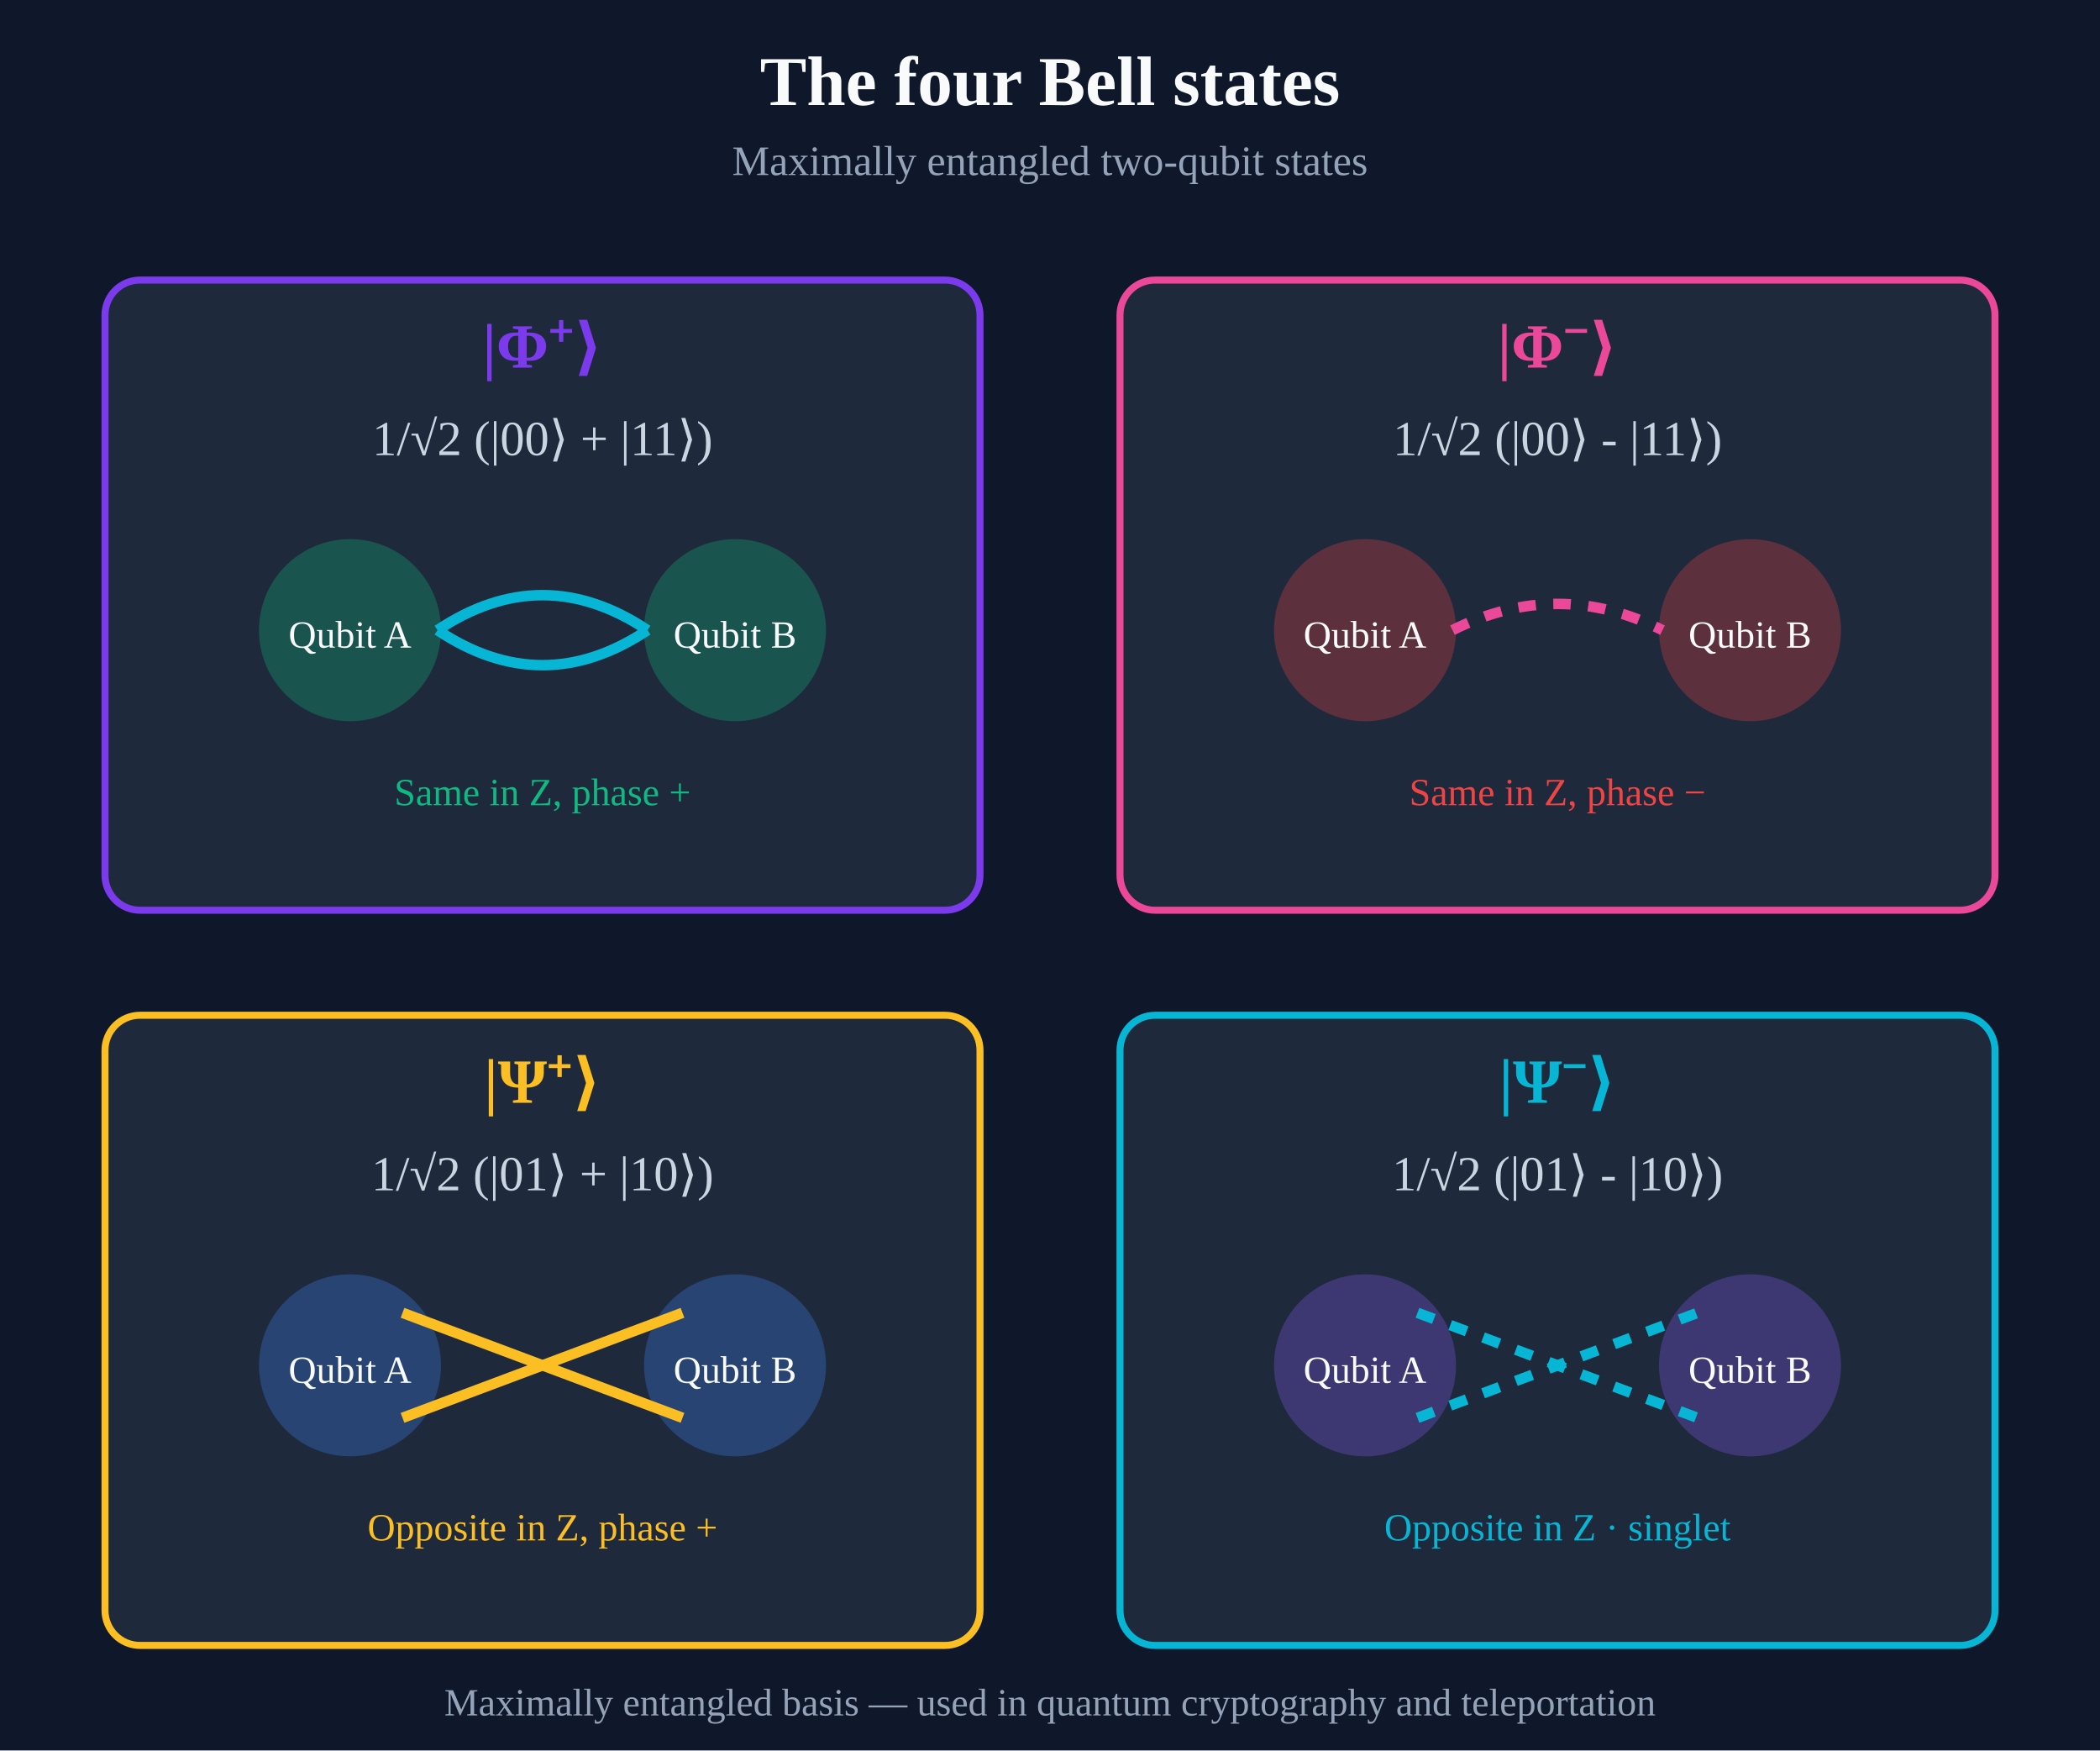
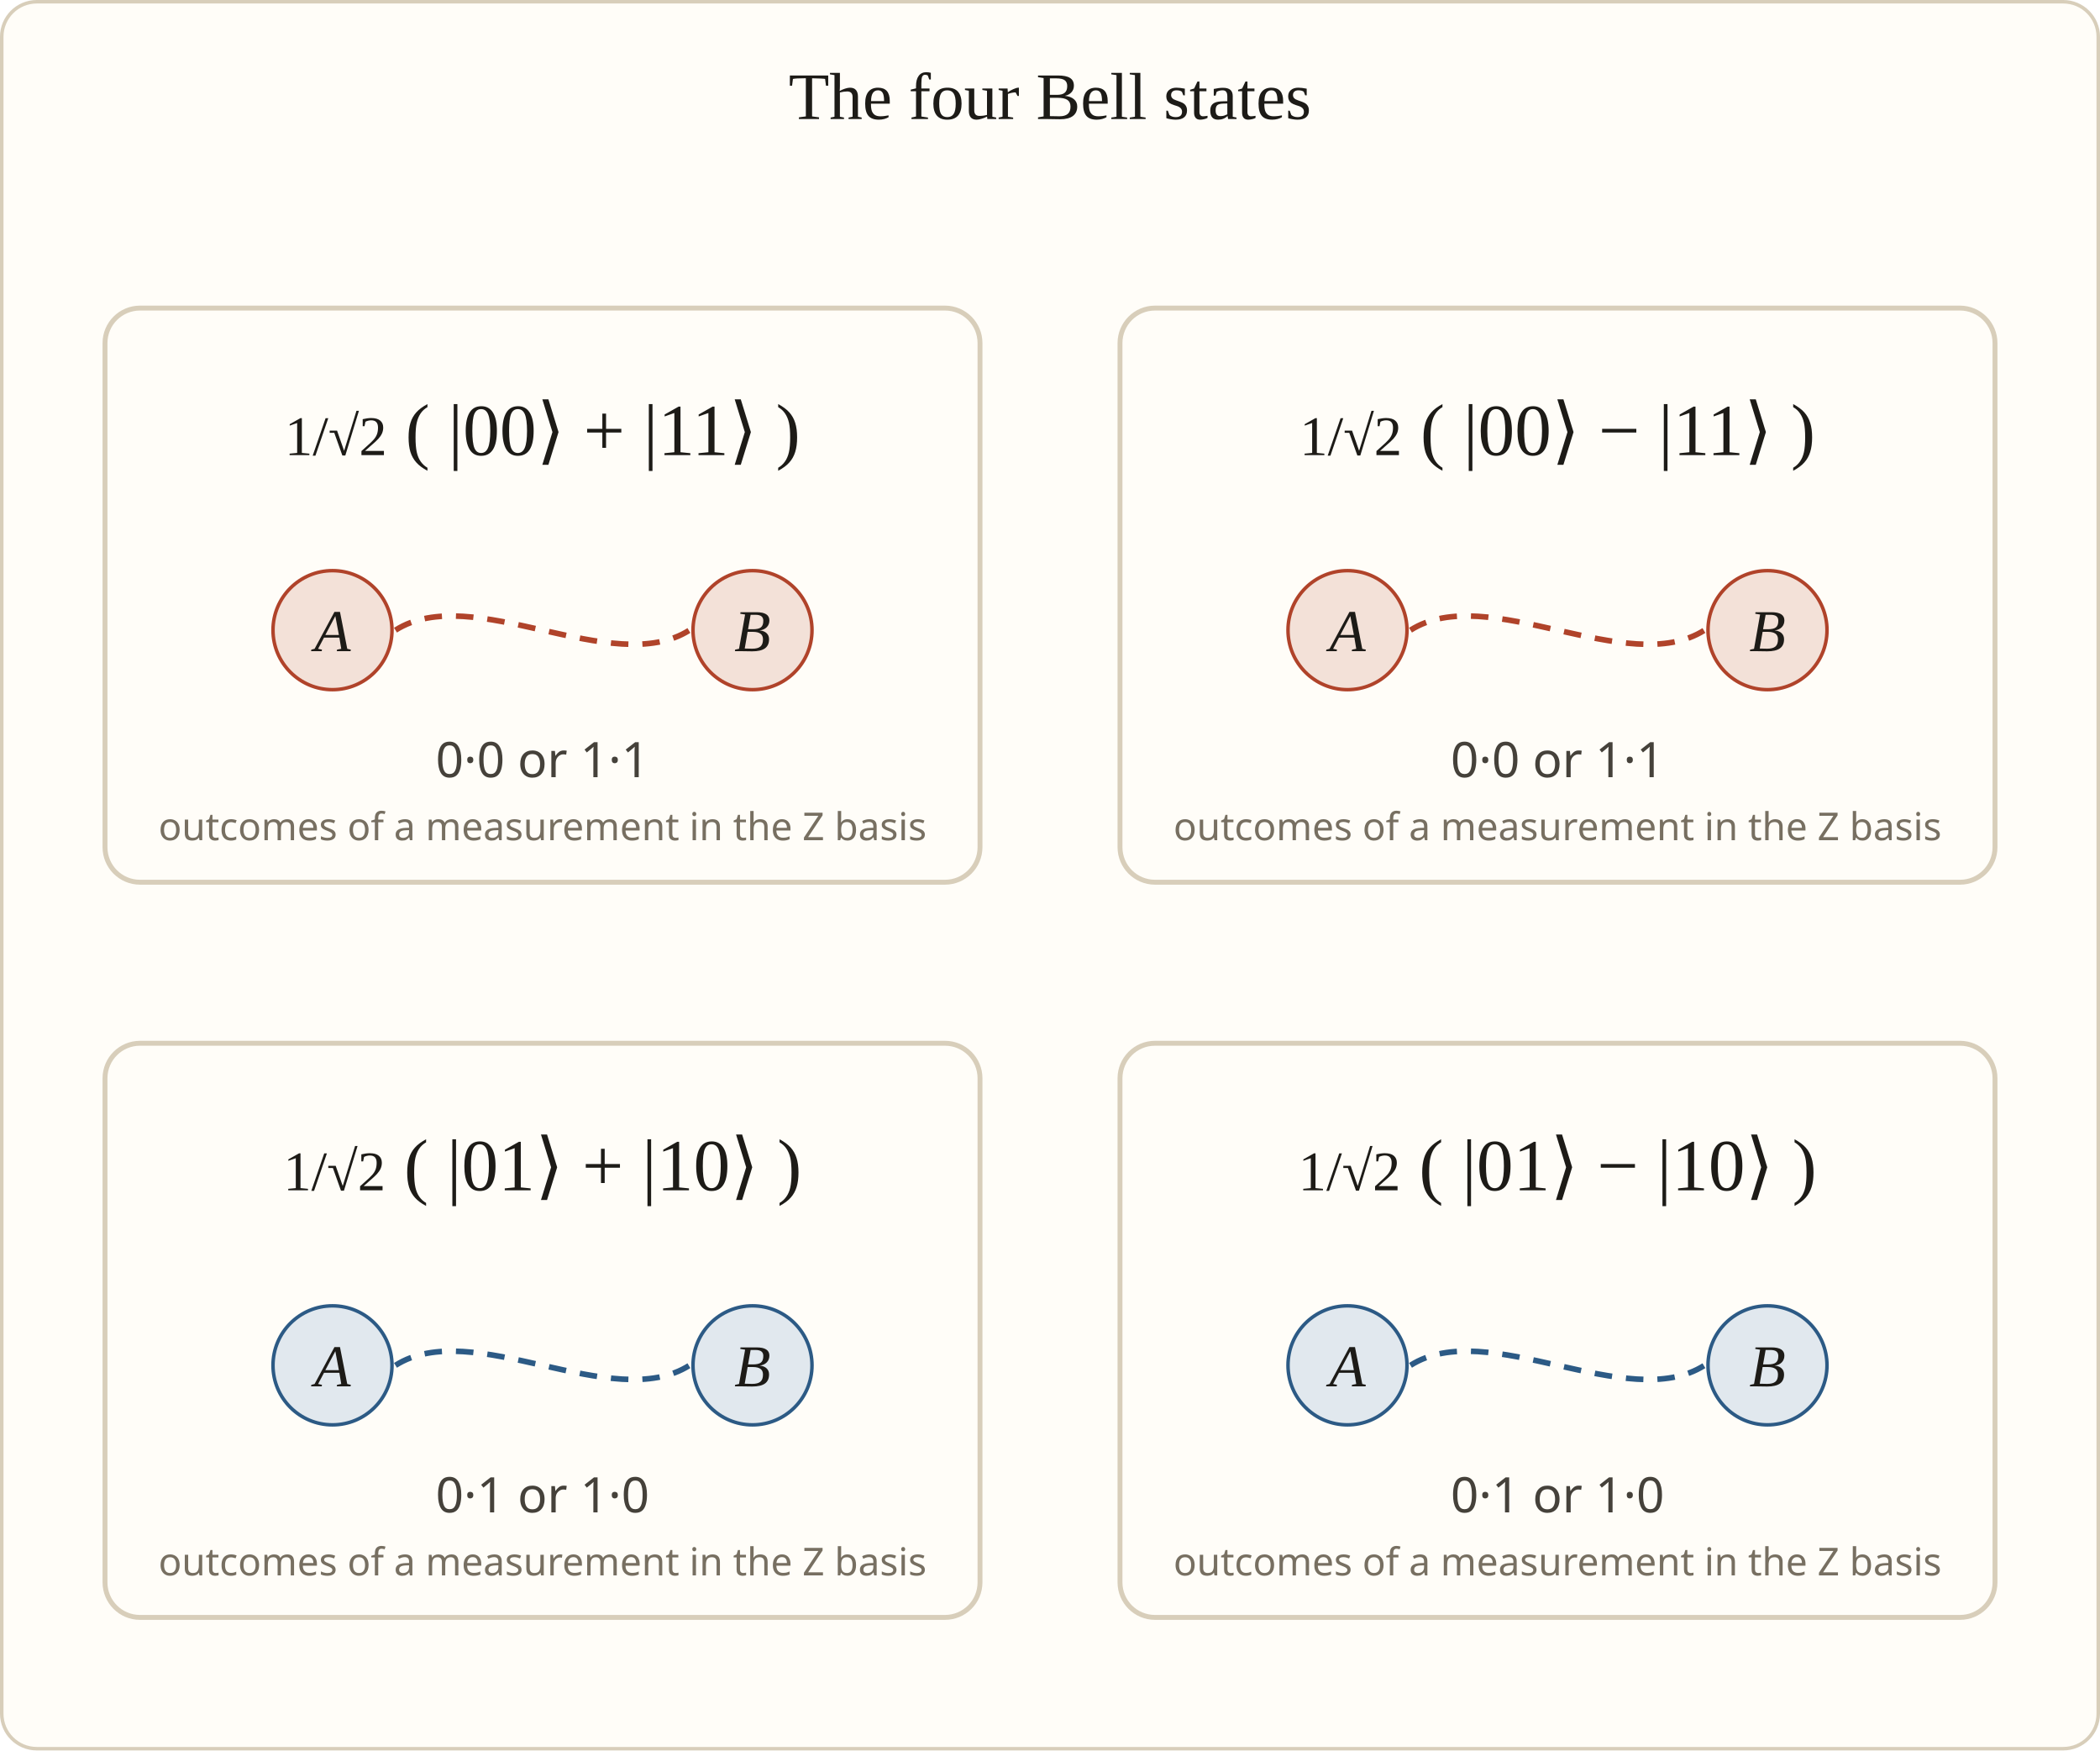
- <svg xmlns="http://www.w3.org/2000/svg" width="600" height="500">
-   <rect width="600" height="500" fill="#0f172a" />
-   <text x="300" y="30" text-anchor="middle" fill="#f8fafc" font-size="20" font-weight="bold">The four Bell states</text>
-   <text x="300" y="50" text-anchor="middle" fill="#94a3b8" font-size="12">Maximally entangled two-qubit states</text>
-   <rect x="30" y="80" width="250" height="180" fill="#1e293b" stroke="#7c3aed" stroke-width="2" rx="10" />
-   <text x="155" y="105" text-anchor="middle" fill="#7c3aed" font-size="18" font-weight="bold">|Φ⁺⟩</text>
-   <text x="155" y="130" text-anchor="middle" fill="#cbd5e1" font-size="14">1/√2 (|00⟩ + |11⟩)</text>
-   <circle cx="100" cy="180" r="25" fill="#10b981" opacity="0.3" stroke="#10b981" stroke-width="2" />
-   <text x="100" y="185" text-anchor="middle" fill="#f8fafc" font-size="11">Qubit A</text>
-   <circle cx="210" cy="180" r="25" fill="#10b981" opacity="0.3" stroke="#10b981" stroke-width="2" />
-   <text x="210" y="185" text-anchor="middle" fill="#f8fafc" font-size="11">Qubit B</text>
-   <path d="M 125 180 Q 155 160, 185 180" stroke="#06b6d4" stroke-width="3" fill="none" />
-   <path d="M 125 180 Q 155 200, 185 180" stroke="#06b6d4" stroke-width="3" fill="none" />
-   <text x="155" y="230" text-anchor="middle" fill="#10b981" font-size="11">Same in Z, phase +</text>
-   <rect x="320" y="80" width="250" height="180" fill="#1e293b" stroke="#ec4899" stroke-width="2" rx="10" />
-   <text x="445" y="105" text-anchor="middle" fill="#ec4899" font-size="18" font-weight="bold">|Φ⁻⟩</text>
-   <text x="445" y="130" text-anchor="middle" fill="#cbd5e1" font-size="14">1/√2 (|00⟩ - |11⟩)</text>
-   <circle cx="390" cy="180" r="25" fill="#ef4444" opacity="0.3" stroke="#ef4444" stroke-width="2" />
-   <text x="390" y="185" text-anchor="middle" fill="#f8fafc" font-size="11">Qubit A</text>
-   <circle cx="500" cy="180" r="25" fill="#ef4444" opacity="0.3" stroke="#ef4444" stroke-width="2" />
-   <text x="500" y="185" text-anchor="middle" fill="#f8fafc" font-size="11">Qubit B</text>
-   <path d="M 415 180 Q 445 165, 475 180" stroke="#ec4899" stroke-width="3" fill="none" stroke-dasharray="5,5" />
-   <text x="445" y="230" text-anchor="middle" fill="#ef4444" font-size="11">Same in Z, phase −</text>
-   <rect x="30" y="290" width="250" height="180" fill="#1e293b" stroke="#fbbf24" stroke-width="2" rx="10" />
-   <text x="155" y="315" text-anchor="middle" fill="#fbbf24" font-size="18" font-weight="bold">|Ψ⁺⟩</text>
-   <text x="155" y="340" text-anchor="middle" fill="#cbd5e1" font-size="14">1/√2 (|01⟩ + |10⟩)</text>
-   <circle cx="100" cy="390" r="25" fill="#3b82f6" opacity="0.3" stroke="#3b82f6" stroke-width="2" />
-   <text x="100" y="395" text-anchor="middle" fill="#f8fafc" font-size="11">Qubit A</text>
-   <circle cx="210" cy="390" r="25" fill="#3b82f6" opacity="0.3" stroke="#3b82f6" stroke-width="2" />
-   <text x="210" y="395" text-anchor="middle" fill="#f8fafc" font-size="11">Qubit B</text>
-   <line x1="115" y1="375" x2="195" y2="405" stroke="#fbbf24" stroke-width="3" />
-   <line x1="115" y1="405" x2="195" y2="375" stroke="#fbbf24" stroke-width="3" />
-   <text x="155" y="440" text-anchor="middle" fill="#fbbf24" font-size="11">Opposite in Z, phase +</text>
-   <rect x="320" y="290" width="250" height="180" fill="#1e293b" stroke="#06b6d4" stroke-width="2" rx="10" />
-   <text x="445" y="315" text-anchor="middle" fill="#06b6d4" font-size="18" font-weight="bold">|Ψ⁻⟩</text>
-   <text x="445" y="340" text-anchor="middle" fill="#cbd5e1" font-size="14">1/√2 (|01⟩ - |10⟩)</text>
-   <circle cx="390" cy="390" r="25" fill="#8b5cf6" opacity="0.3" stroke="#8b5cf6" stroke-width="2" />
-   <text x="390" y="395" text-anchor="middle" fill="#f8fafc" font-size="11">Qubit A</text>
-   <circle cx="500" cy="390" r="25" fill="#8b5cf6" opacity="0.3" stroke="#8b5cf6" stroke-width="2" />
-   <text x="500" y="395" text-anchor="middle" fill="#f8fafc" font-size="11">Qubit B</text>
-   <line x1="405" y1="375" x2="485" y2="405" stroke="#06b6d4" stroke-width="3" stroke-dasharray="5,5" />
-   <line x1="405" y1="405" x2="485" y2="375" stroke="#06b6d4" stroke-width="3" stroke-dasharray="5,5" />
-   <text x="445" y="440" text-anchor="middle" fill="#06b6d4" font-size="11">Opposite in Z · singlet</text>
-   <text x="300" y="490" text-anchor="middle" fill="#94a3b8" font-size="11">Maximally entangled basis — used in quantum cryptography and teleportation</text>
+ <svg xmlns="http://www.w3.org/2000/svg" width="600" height="500" viewBox="0 0 600 500" lang="en" role="img" aria-label="The four Bell states">
+   <rect x="0.5" y="0.5" width="599" height="499" rx="10" fill="#fffdf8" stroke="#d8ceba" />
+   <text x="300" y="34" text-anchor="middle" font-family="Newsreader, 'Iowan Old Style', Georgia, 'Times New Roman', serif" font-size="19" fill="#1d1b17">The four Bell states</text>
+   <rect x="30" y="88" width="250" height="164" rx="10" fill="#fffdf8" stroke="#d8ceba" stroke-width="1.4" />
+   <text x="155" y="130" text-anchor="middle" font-family="Newsreader, 'Iowan Old Style', Georgia, 'Times New Roman', serif" font-size="21" fill="#1d1b17">
+     <tspan font-size="16">1/√2</tspan> ( |00⟩ + |11⟩ )</text>
+   <circle cx="95" cy="180" r="17" fill="#f3e1d8" stroke="#b0432a" />
+   <text x="95.0" y="186.0" text-anchor="middle" font-family="Newsreader, 'Iowan Old Style', Georgia, 'Times New Roman', serif" font-style="italic" font-size="17" fill="#1d1b17">A</text>
+   <circle cx="215" cy="180" r="17" fill="#f3e1d8" stroke="#b0432a" />
+   <text x="215.0" y="186.0" text-anchor="middle" font-family="Newsreader, 'Iowan Old Style', Georgia, 'Times New Roman', serif" font-style="italic" font-size="17" fill="#1d1b17">B</text>
+   <path d="M113,180 C135,166 175,194 197,180" fill="none" stroke="#b0432a" stroke-width="1.6" stroke-dasharray="5 4" />
+   <text x="155" y="222" text-anchor="middle" font-family="'IBM Plex Sans', 'Segoe UI', system-ui, sans-serif" font-size="14" fill="#45413a">0·0   or   1·1</text>
+   <text x="155" y="240" text-anchor="middle" font-family="'IBM Plex Sans', 'Segoe UI', system-ui, sans-serif" font-size="11" fill="#776f61">outcomes of a measurement in the Z basis</text>
+   <rect x="320" y="88" width="250" height="164" rx="10" fill="#fffdf8" stroke="#d8ceba" stroke-width="1.4" />
+   <text x="445" y="130" text-anchor="middle" font-family="Newsreader, 'Iowan Old Style', Georgia, 'Times New Roman', serif" font-size="21" fill="#1d1b17">
+     <tspan font-size="16">1/√2</tspan> ( |00⟩ − |11⟩ )</text>
+   <circle cx="385" cy="180" r="17" fill="#f3e1d8" stroke="#b0432a" />
+   <text x="385.0" y="186.0" text-anchor="middle" font-family="Newsreader, 'Iowan Old Style', Georgia, 'Times New Roman', serif" font-style="italic" font-size="17" fill="#1d1b17">A</text>
+   <circle cx="505" cy="180" r="17" fill="#f3e1d8" stroke="#b0432a" />
+   <text x="505.0" y="186.0" text-anchor="middle" font-family="Newsreader, 'Iowan Old Style', Georgia, 'Times New Roman', serif" font-style="italic" font-size="17" fill="#1d1b17">B</text>
+   <path d="M403,180 C425,166 465,194 487,180" fill="none" stroke="#b0432a" stroke-width="1.6" stroke-dasharray="5 4" />
+   <text x="445" y="222" text-anchor="middle" font-family="'IBM Plex Sans', 'Segoe UI', system-ui, sans-serif" font-size="14" fill="#45413a">0·0   or   1·1</text>
+   <text x="445" y="240" text-anchor="middle" font-family="'IBM Plex Sans', 'Segoe UI', system-ui, sans-serif" font-size="11" fill="#776f61">outcomes of a measurement in the Z basis</text>
+   <rect x="30" y="298" width="250" height="164" rx="10" fill="#fffdf8" stroke="#d8ceba" stroke-width="1.4" />
+   <text x="155" y="340" text-anchor="middle" font-family="Newsreader, 'Iowan Old Style', Georgia, 'Times New Roman', serif" font-size="21" fill="#1d1b17">
+     <tspan font-size="16">1/√2</tspan> ( |01⟩ + |10⟩ )</text>
+   <circle cx="95" cy="390" r="17" fill="#e1e8ee" stroke="#2c5a85" />
+   <text x="95.0" y="396.0" text-anchor="middle" font-family="Newsreader, 'Iowan Old Style', Georgia, 'Times New Roman', serif" font-style="italic" font-size="17" fill="#1d1b17">A</text>
+   <circle cx="215" cy="390" r="17" fill="#e1e8ee" stroke="#2c5a85" />
+   <text x="215.0" y="396.0" text-anchor="middle" font-family="Newsreader, 'Iowan Old Style', Georgia, 'Times New Roman', serif" font-style="italic" font-size="17" fill="#1d1b17">B</text>
+   <path d="M113,390 C135,376 175,404 197,390" fill="none" stroke="#2c5a85" stroke-width="1.6" stroke-dasharray="5 4" />
+   <text x="155" y="432" text-anchor="middle" font-family="'IBM Plex Sans', 'Segoe UI', system-ui, sans-serif" font-size="14" fill="#45413a">0·1   or   1·0</text>
+   <text x="155" y="450" text-anchor="middle" font-family="'IBM Plex Sans', 'Segoe UI', system-ui, sans-serif" font-size="11" fill="#776f61">outcomes of a measurement in the Z basis</text>
+   <rect x="320" y="298" width="250" height="164" rx="10" fill="#fffdf8" stroke="#d8ceba" stroke-width="1.4" />
+   <text x="445" y="340" text-anchor="middle" font-family="Newsreader, 'Iowan Old Style', Georgia, 'Times New Roman', serif" font-size="21" fill="#1d1b17">
+     <tspan font-size="16">1/√2</tspan> ( |01⟩ − |10⟩ )</text>
+   <circle cx="385" cy="390" r="17" fill="#e1e8ee" stroke="#2c5a85" />
+   <text x="385.0" y="396.0" text-anchor="middle" font-family="Newsreader, 'Iowan Old Style', Georgia, 'Times New Roman', serif" font-style="italic" font-size="17" fill="#1d1b17">A</text>
+   <circle cx="505" cy="390" r="17" fill="#e1e8ee" stroke="#2c5a85" />
+   <text x="505.0" y="396.0" text-anchor="middle" font-family="Newsreader, 'Iowan Old Style', Georgia, 'Times New Roman', serif" font-style="italic" font-size="17" fill="#1d1b17">B</text>
+   <path d="M403,390 C425,376 465,404 487,390" fill="none" stroke="#2c5a85" stroke-width="1.6" stroke-dasharray="5 4" />
+   <text x="445" y="432" text-anchor="middle" font-family="'IBM Plex Sans', 'Segoe UI', system-ui, sans-serif" font-size="14" fill="#45413a">0·1   or   1·0</text>
+   <text x="445" y="450" text-anchor="middle" font-family="'IBM Plex Sans', 'Segoe UI', system-ui, sans-serif" font-size="11" fill="#776f61">outcomes of a measurement in the Z basis</text>
</svg>
